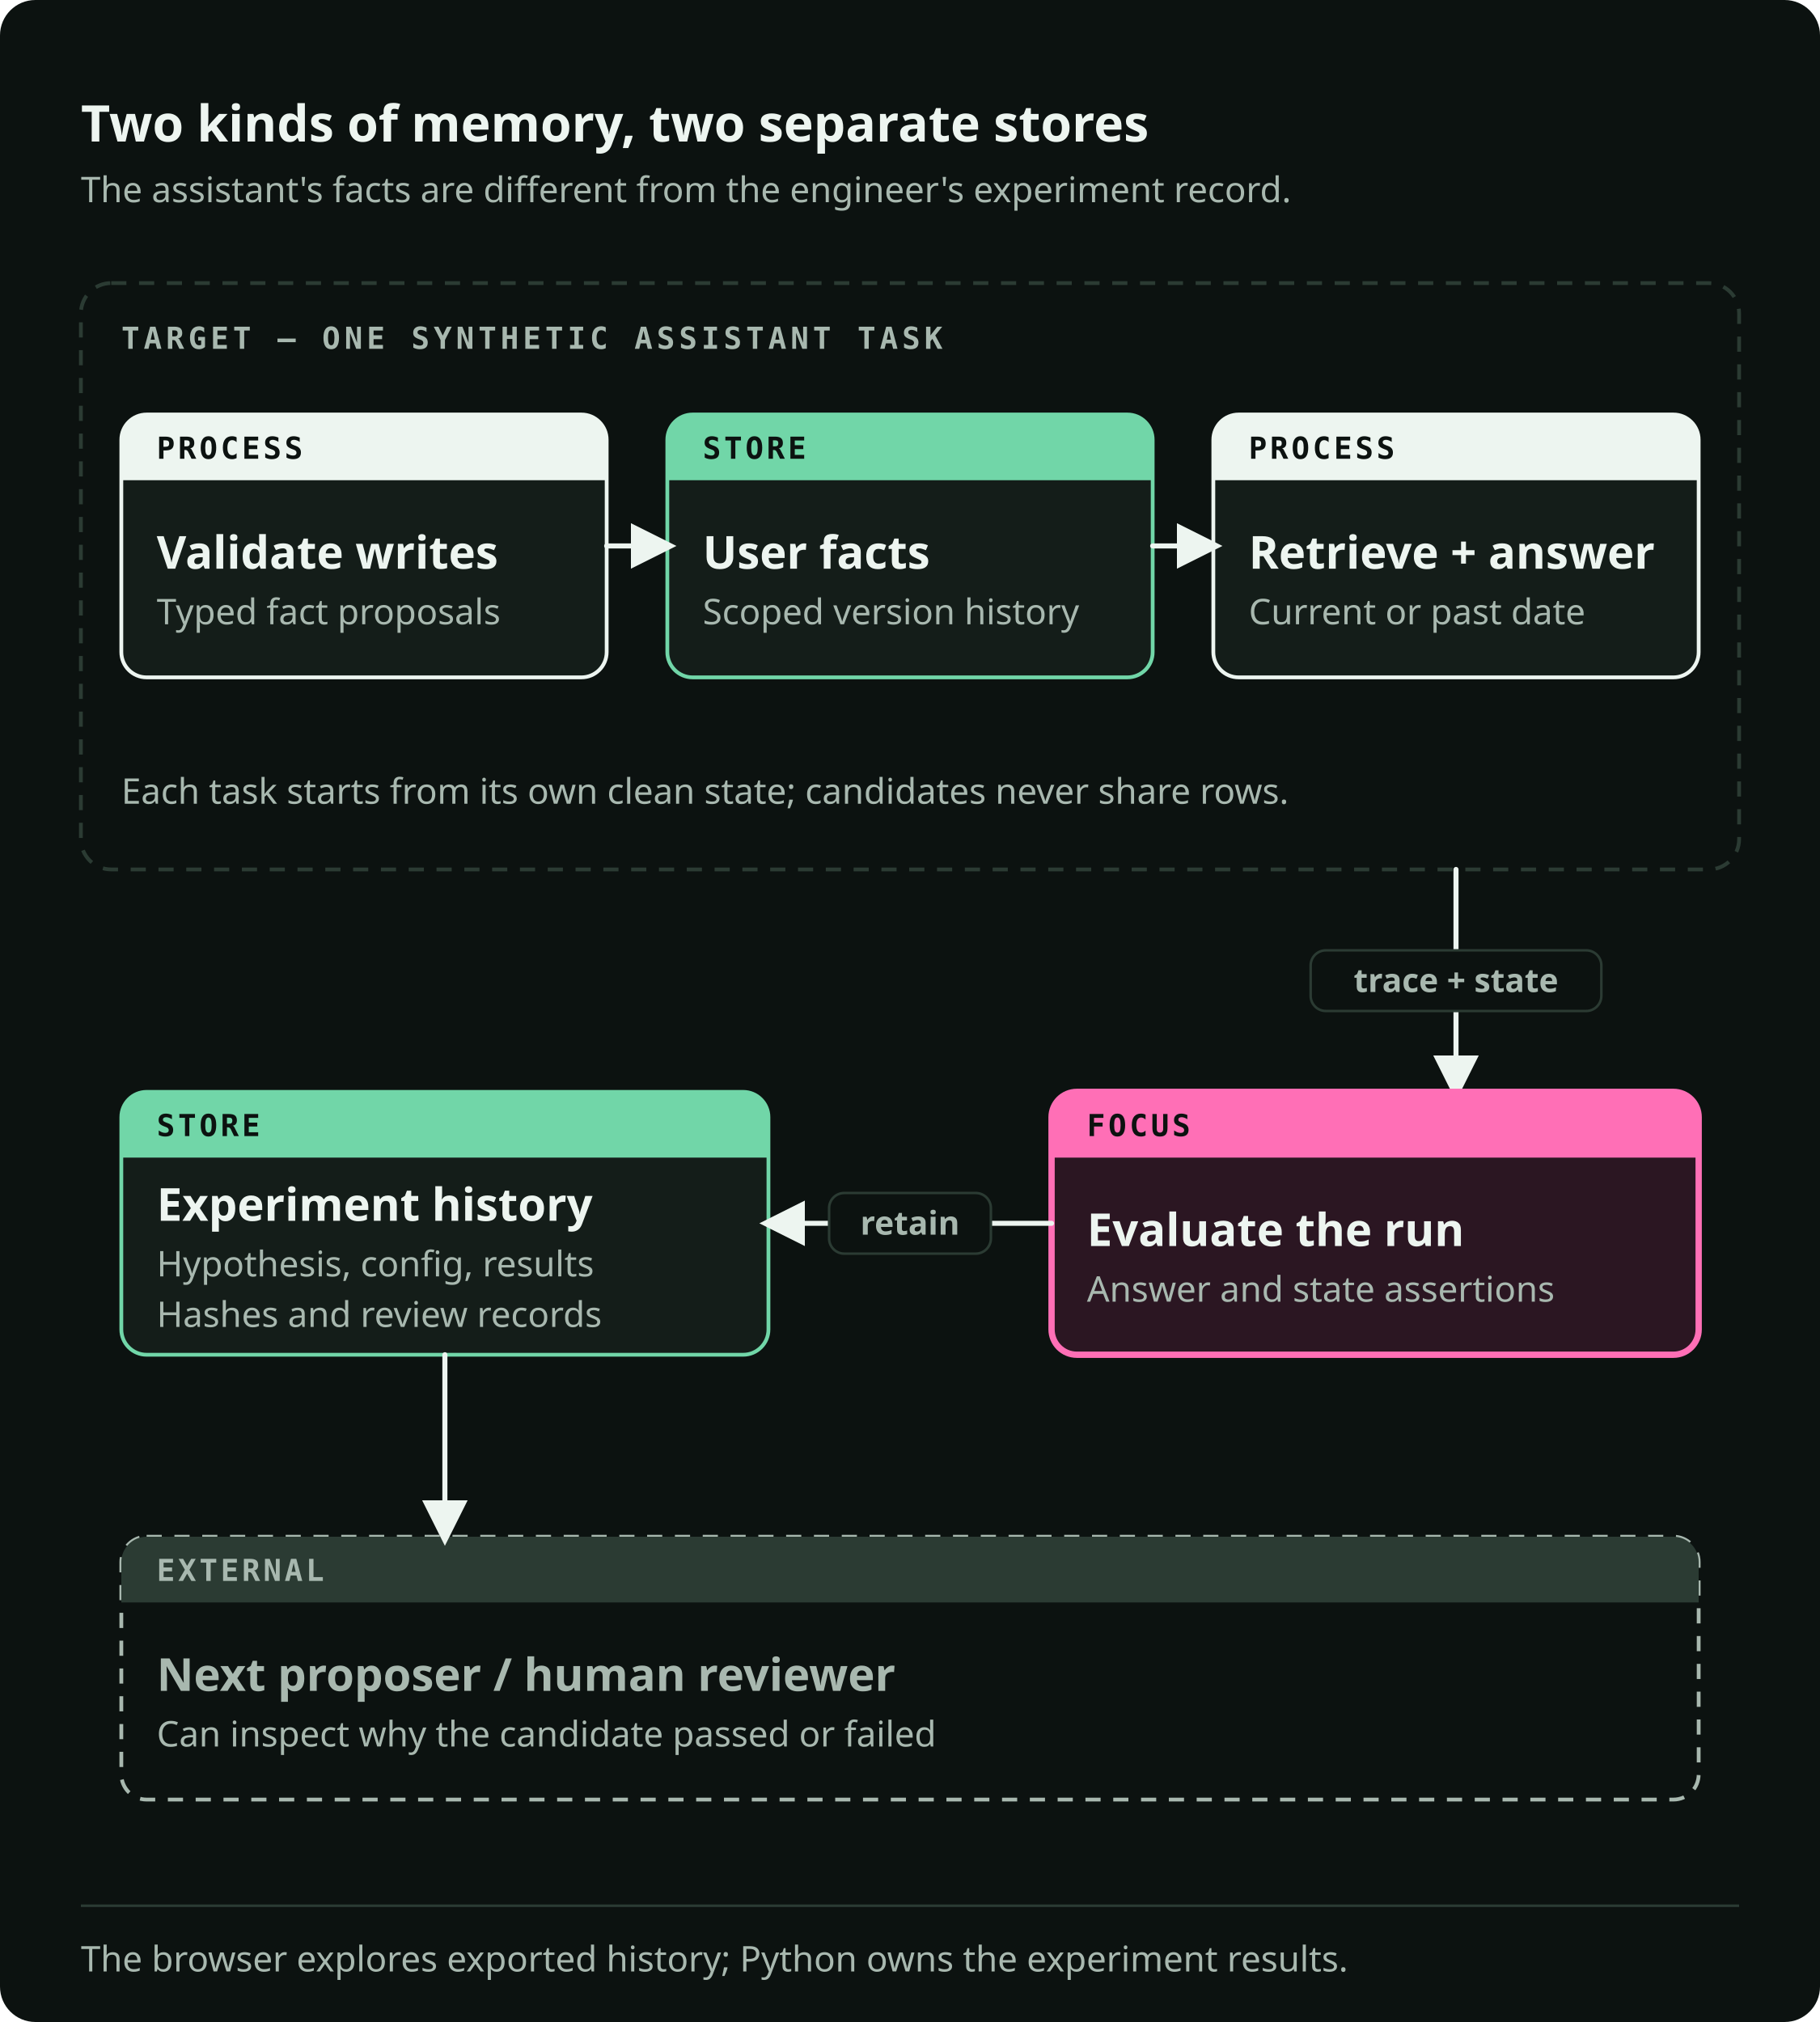
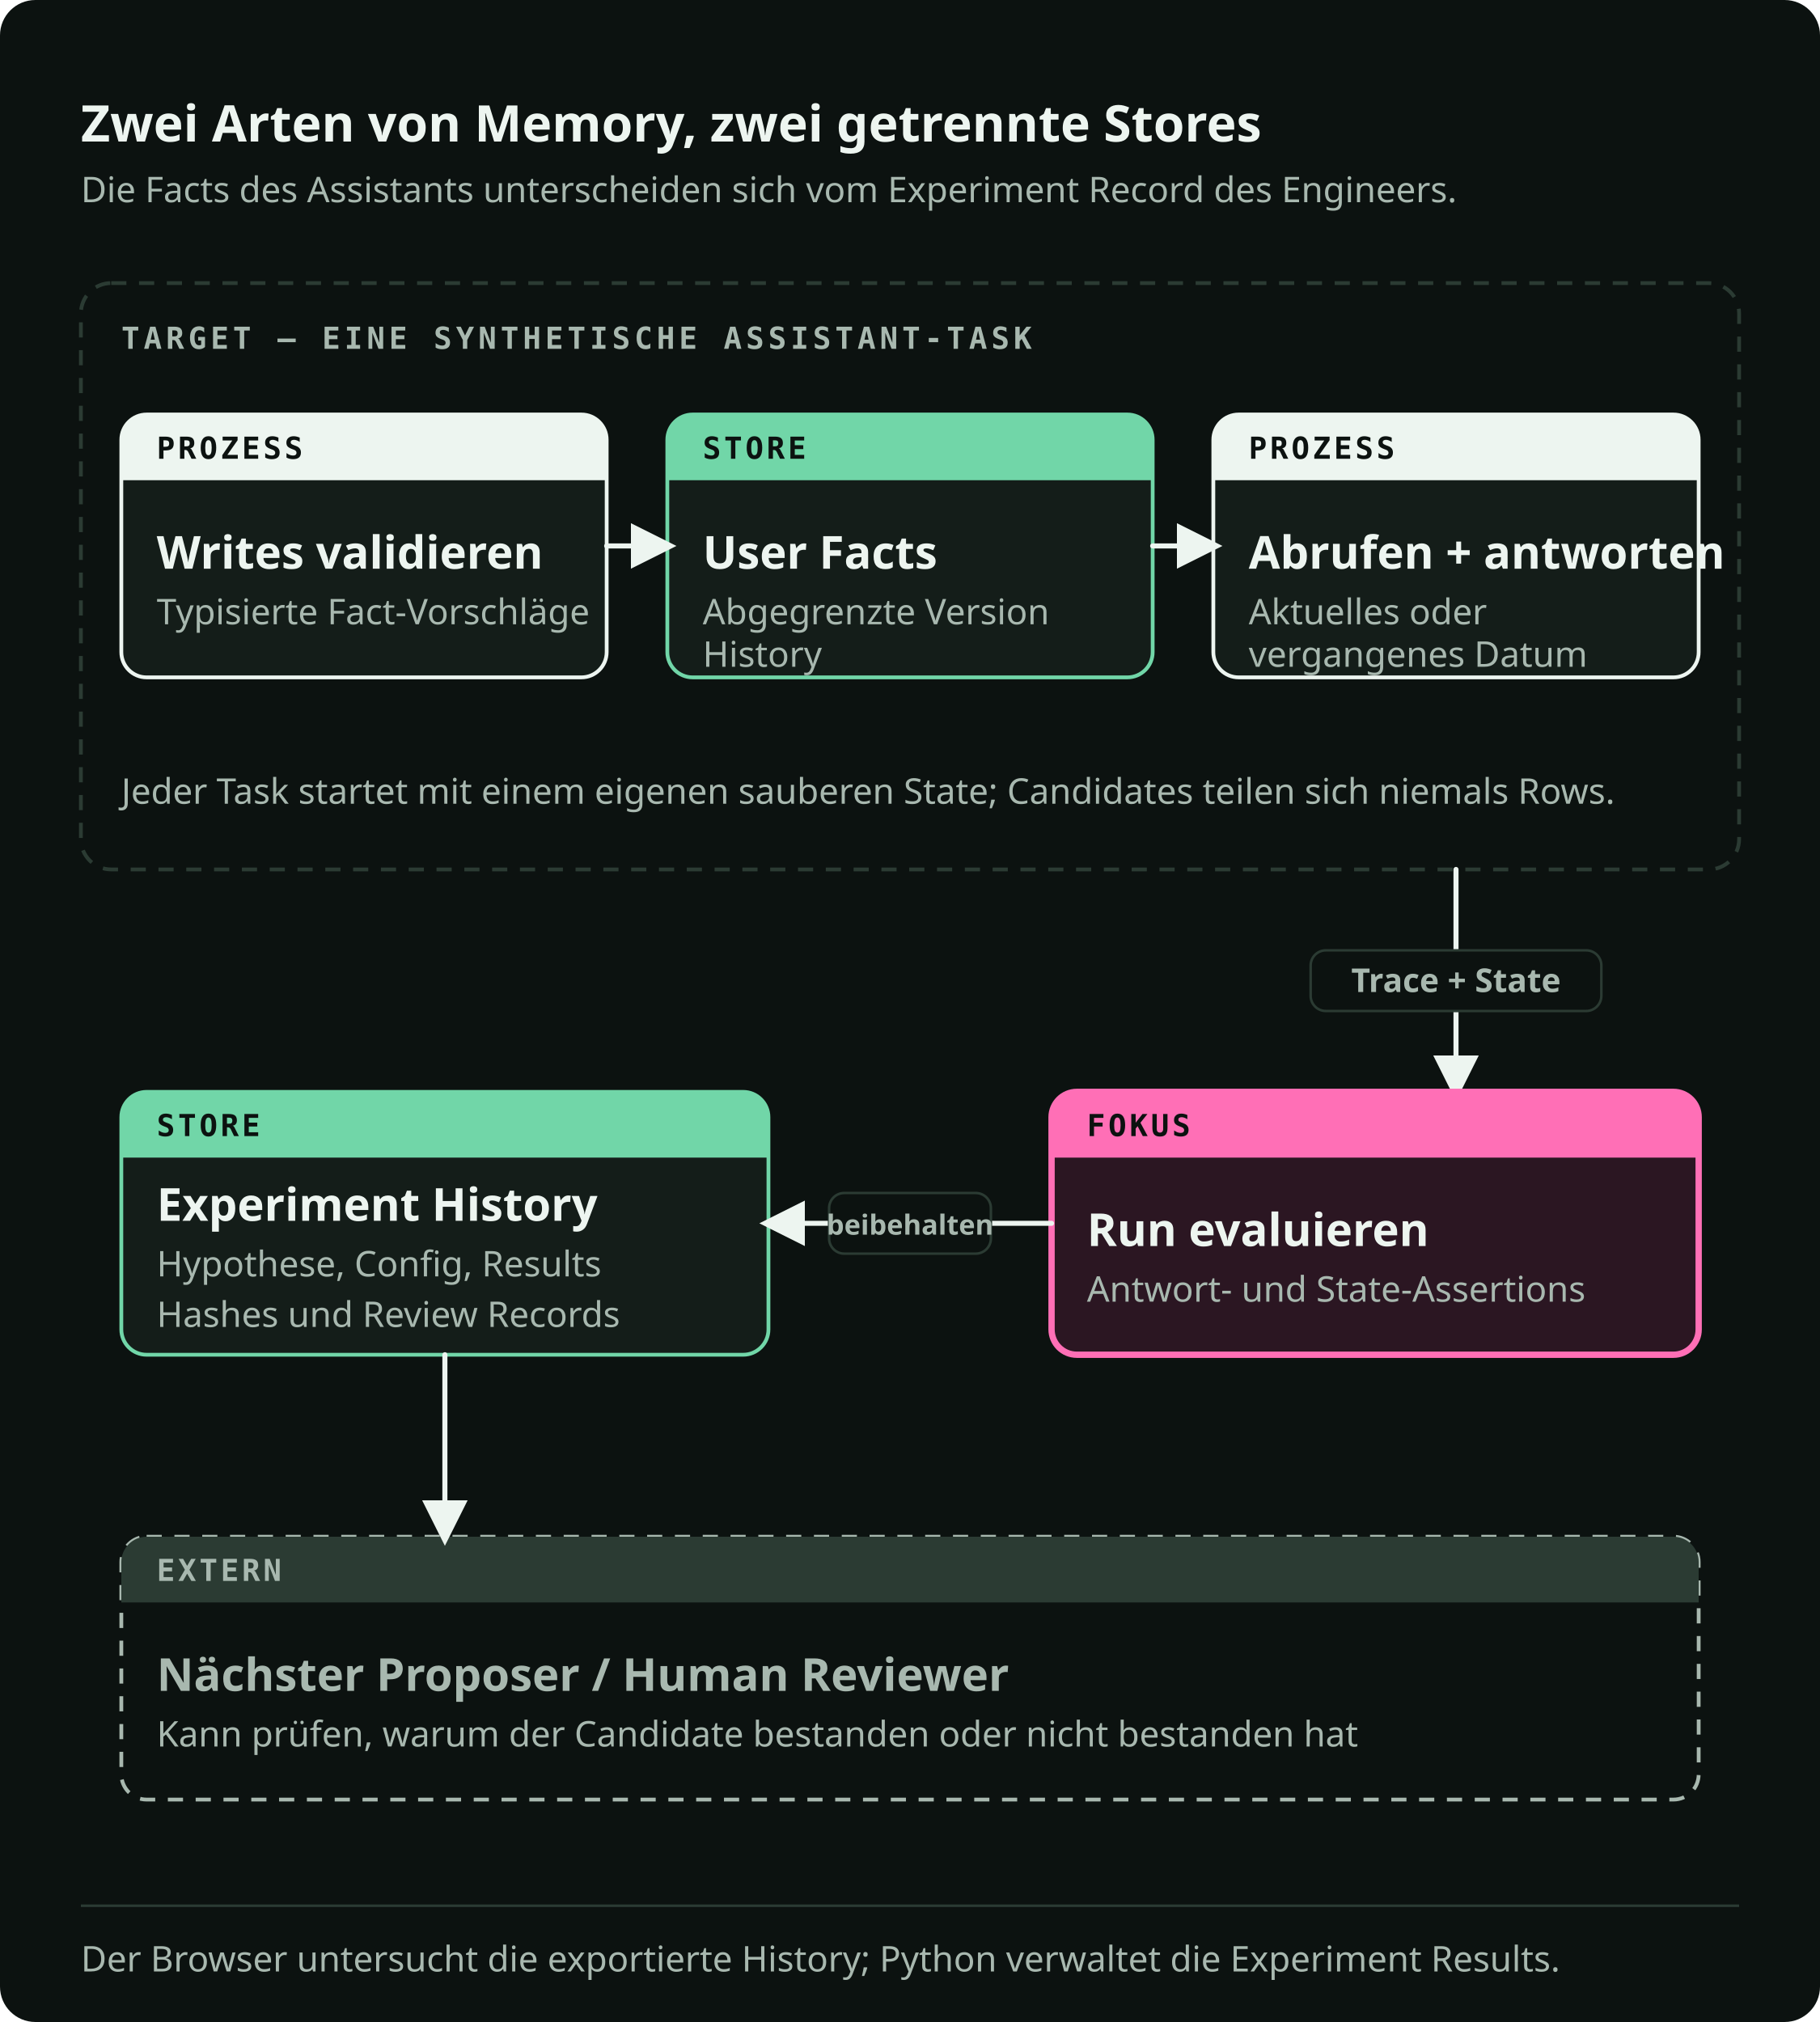
<svg xmlns="http://www.w3.org/2000/svg" viewBox="0 0 720 800" role="img" preserveAspectRatio="xMidYMid meet" data-visual-system="byte-diagram-v2" data-direction="B" data-theme="dark" aria-labelledby="two-memories-title two-memories-desc" shape-rendering="geometricPrecision" text-rendering="geometricPrecision">
  <style data-visual-system="byte-diagram-v2">* { animation: none !important; }</style>
  <defs>
    <marker id="two-memories-arrow-flow" viewBox="0 0 10 10" refX="8" refY="5" markerWidth="9" markerHeight="9" orient="auto-start-reverse">
      <path d="M0 0 10 5 0 10Z" fill="#EDF5F0" />
    </marker>
    <marker id="two-memories-arrow-fail" viewBox="0 0 10 10" refX="8" refY="5" markerWidth="9" markerHeight="9" orient="auto-start-reverse">
      <path d="M0 0 10 5 0 10Z" fill="#FF6FB6" />
    </marker>
  </defs>
  <rect width="720" height="800" rx="14" fill="#0C1210" />
-   <text x="32" y="56" font-family="Space Grotesk, IBM Plex Sans, ui-sans-serif, system-ui, sans-serif" font-size="20" font-weight="700" fill="#EDF5F0">Two kinds of memory, two separate stores</text>
-   <text x="32" y="80" font-family="IBM Plex Sans, ui-sans-serif, system-ui, sans-serif" font-size="14" font-weight="400" fill="#A8B8AF">The assistant's facts are different from the engineer's experiment record.</text>
+   <text x="32" y="56" font-family="Space Grotesk, IBM Plex Sans, ui-sans-serif, system-ui, sans-serif" font-size="20" font-weight="700" fill="#EDF5F0">Zwei Arten von Memory, zwei getrennte Stores</text>
+   <text x="32" y="80" font-family="IBM Plex Sans, ui-sans-serif, system-ui, sans-serif" font-size="14" font-weight="400" fill="#A8B8AF">Die Facts des Assistants unterscheiden sich vom Experiment Record des Engineers.</text>
  <rect x="32" y="112" width="656" height="232" rx="12" fill="none" stroke="#2B3B33" stroke-width="1.5" stroke-dasharray="6 5" />
-   <text x="48" y="138" font-family="IBM Plex Mono, ui-monospace, SFMono-Regular, Menlo, monospace" font-size="12" font-weight="600" fill="#A8B8AF" letter-spacing="1.6">TARGET — ONE SYNTHETIC ASSISTANT TASK</text>
+   <text x="48" y="138" font-family="IBM Plex Mono, ui-monospace, SFMono-Regular, Menlo, monospace" font-size="12" font-weight="600" fill="#A8B8AF" letter-spacing="1.6">TARGET — EINE SYNTHETISCHE ASSISTANT-TASK</text>
  <path d="M58 164h172a10 10 0 0 1 10 10v84a10 10 0 0 1 -10 10h-172a10 10 0 0 1 -10 -10v-84a10 10 0 0 1 10 -10Z" fill="#141D19" stroke="#EDF5F0" stroke-width="1.5" />
  <path d="M58 164h172a10 10 0 0 1 10 10v16a0 0 0 0 1 -0 0h-192a0 0 0 0 1 -0 -0v-16a10 10 0 0 1 10 -10Z" fill="#EDF5F0" />
-   <text x="62" y="181.5" font-family="IBM Plex Mono, ui-monospace, SFMono-Regular, Menlo, monospace" font-size="12" font-weight="600" fill="#0C1210" letter-spacing="1.2">PROCESS</text>
-   <text x="62" y="225" font-family="Space Grotesk, IBM Plex Sans, ui-sans-serif, system-ui, sans-serif" font-size="18" font-weight="600" fill="#EDF5F0">Validate writes</text>
-   <text x="62" y="247" font-family="IBM Plex Sans, ui-sans-serif, system-ui, sans-serif" font-size="14" font-weight="400" fill="#A8B8AF">Typed fact proposals</text>
+   <text x="62" y="181.5" font-family="IBM Plex Mono, ui-monospace, SFMono-Regular, Menlo, monospace" font-size="12" font-weight="600" fill="#0C1210" letter-spacing="1.2">PROZESS</text>
+   <text x="62" y="225" font-family="Space Grotesk, IBM Plex Sans, ui-sans-serif, system-ui, sans-serif" font-size="18" font-weight="600" fill="#EDF5F0">Writes validieren</text>
+   <text x="62" y="247" font-family="IBM Plex Sans, ui-sans-serif, system-ui, sans-serif" font-size="14" font-weight="400" fill="#A8B8AF">Typisierte Fact-Vorschläge</text>
  <path d="M274 164h172a10 10 0 0 1 10 10v84a10 10 0 0 1 -10 10h-172a10 10 0 0 1 -10 -10v-84a10 10 0 0 1 10 -10Z" fill="#141D19" stroke="#71D6A8" stroke-width="1.5" />
  <path d="M274 164h172a10 10 0 0 1 10 10v16a0 0 0 0 1 -0 0h-192a0 0 0 0 1 -0 -0v-16a10 10 0 0 1 10 -10Z" fill="#71D6A8" />
  <text x="278" y="181.5" font-family="IBM Plex Mono, ui-monospace, SFMono-Regular, Menlo, monospace" font-size="12" font-weight="600" fill="#0C1210" letter-spacing="1.2">STORE</text>
-   <text x="278" y="225" font-family="Space Grotesk, IBM Plex Sans, ui-sans-serif, system-ui, sans-serif" font-size="18" font-weight="600" fill="#EDF5F0">User facts</text>
-   <text x="278" y="247" font-family="IBM Plex Sans, ui-sans-serif, system-ui, sans-serif" font-size="14" font-weight="400" fill="#A8B8AF">Scoped version history</text>
+   <text x="278" y="225" font-family="Space Grotesk, IBM Plex Sans, ui-sans-serif, system-ui, sans-serif" font-size="18" font-weight="600" fill="#EDF5F0">User Facts</text>
+   <text x="278" y="247" font-family="IBM Plex Sans, ui-sans-serif, system-ui, sans-serif" font-size="14" font-weight="400" fill="#A8B8AF">
+     <tspan x="278">Abgegrenzte Version</tspan>
+     <tspan x="278" dy="1.2em">History</tspan>
+   </text>
  <path d="M490 164h172a10 10 0 0 1 10 10v84a10 10 0 0 1 -10 10h-172a10 10 0 0 1 -10 -10v-84a10 10 0 0 1 10 -10Z" fill="#141D19" stroke="#EDF5F0" stroke-width="1.5" />
  <path d="M490 164h172a10 10 0 0 1 10 10v16a0 0 0 0 1 -0 0h-192a0 0 0 0 1 -0 -0v-16a10 10 0 0 1 10 -10Z" fill="#EDF5F0" />
-   <text x="494" y="181.5" font-family="IBM Plex Mono, ui-monospace, SFMono-Regular, Menlo, monospace" font-size="12" font-weight="600" fill="#0C1210" letter-spacing="1.2">PROCESS</text>
-   <text x="494" y="225" font-family="Space Grotesk, IBM Plex Sans, ui-sans-serif, system-ui, sans-serif" font-size="18" font-weight="600" fill="#EDF5F0">Retrieve + answer</text>
-   <text x="494" y="247" font-family="IBM Plex Sans, ui-sans-serif, system-ui, sans-serif" font-size="14" font-weight="400" fill="#A8B8AF">Current or past date</text>
+   <text x="494" y="181.5" font-family="IBM Plex Mono, ui-monospace, SFMono-Regular, Menlo, monospace" font-size="12" font-weight="600" fill="#0C1210" letter-spacing="1.2">PROZESS</text>
+   <text x="494" y="225" font-family="Space Grotesk, IBM Plex Sans, ui-sans-serif, system-ui, sans-serif" font-size="18" font-weight="600" fill="#EDF5F0">Abrufen + antworten</text>
+   <text x="494" y="247" font-family="IBM Plex Sans, ui-sans-serif, system-ui, sans-serif" font-size="14" font-weight="400" fill="#A8B8AF">
+     <tspan x="494">Aktuelles oder</tspan>
+     <tspan x="494" dy="1.2em">vergangenes Datum</tspan>
+   </text>
  <path d="M240 216h24" fill="none" stroke="#EDF5F0" stroke-width="2" stroke-linecap="round" stroke-linejoin="round" marker-end="url(#two-memories-arrow-flow)" />
  <path d="M456 216h24" fill="none" stroke="#EDF5F0" stroke-width="2" stroke-linecap="round" stroke-linejoin="round" marker-end="url(#two-memories-arrow-flow)" />
-   <text x="48" y="318" font-family="IBM Plex Sans, ui-sans-serif, system-ui, sans-serif" font-size="14" font-weight="400" fill="#A8B8AF">Each task starts from its own clean state; candidates never share rows.</text>
+   <text x="48" y="318" font-family="IBM Plex Sans, ui-sans-serif, system-ui, sans-serif" font-size="14" font-weight="400" fill="#A8B8AF">Jeder Task startet mit einem eigenen sauberen State; Candidates teilen sich niemals Rows.</text>
  <path d="M576 344v88" fill="none" stroke="#EDF5F0" stroke-width="2" stroke-linecap="round" stroke-linejoin="round" marker-end="url(#two-memories-arrow-flow)" />
  <rect x="518.5" y="376" width="115" height="24" rx="6" fill="#0C1210" stroke="#2B3B33" stroke-width="1" />
-   <text x="576" y="392.5" font-family="IBM Plex Sans, ui-sans-serif, system-ui, sans-serif" font-size="13" font-weight="600" fill="#A8B8AF" text-anchor="middle">trace + state</text>
+   <text x="576" y="392.5" font-family="IBM Plex Sans, ui-sans-serif, system-ui, sans-serif" font-size="13" font-weight="600" fill="#A8B8AF" text-anchor="middle">Trace + State</text>
  <path d="M426 432h236a10 10 0 0 1 10 10v84a10 10 0 0 1 -10 10h-236a10 10 0 0 1 -10 -10v-84a10 10 0 0 1 10 -10Z" fill="#2B1622" stroke="#FF6FB6" stroke-width="2.5" />
  <path d="M426 432h236a10 10 0 0 1 10 10v16a0 0 0 0 1 -0 0h-256a0 0 0 0 1 -0 -0v-16a10 10 0 0 1 10 -10Z" fill="#FF6FB6" />
-   <text x="430" y="449.5" font-family="IBM Plex Mono, ui-monospace, SFMono-Regular, Menlo, monospace" font-size="12" font-weight="600" fill="#0C1210" letter-spacing="1.2">FOCUS</text>
-   <text x="430" y="493" font-family="Space Grotesk, IBM Plex Sans, ui-sans-serif, system-ui, sans-serif" font-size="18" font-weight="600" fill="#EDF5F0">Evaluate the run</text>
-   <text x="430" y="515" font-family="IBM Plex Sans, ui-sans-serif, system-ui, sans-serif" font-size="14" font-weight="400" fill="#A8B8AF">Answer and state assertions</text>
+   <text x="430" y="449.5" font-family="IBM Plex Mono, ui-monospace, SFMono-Regular, Menlo, monospace" font-size="12" font-weight="600" fill="#0C1210" letter-spacing="1.2">FOKUS</text>
+   <text x="430" y="493" font-family="Space Grotesk, IBM Plex Sans, ui-sans-serif, system-ui, sans-serif" font-size="18" font-weight="600" fill="#EDF5F0">Run evaluieren</text>
+   <text x="430" y="515" font-family="IBM Plex Sans, ui-sans-serif, system-ui, sans-serif" font-size="14" font-weight="400" fill="#A8B8AF">Antwort- und State-Assertions</text>
  <path d="M58 432h236a10 10 0 0 1 10 10v84a10 10 0 0 1 -10 10h-236a10 10 0 0 1 -10 -10v-84a10 10 0 0 1 10 -10Z" fill="#141D19" stroke="#71D6A8" stroke-width="1.5" />
  <path d="M58 432h236a10 10 0 0 1 10 10v16a0 0 0 0 1 -0 0h-256a0 0 0 0 1 -0 -0v-16a10 10 0 0 1 10 -10Z" fill="#71D6A8" />
  <text x="62" y="449.5" font-family="IBM Plex Mono, ui-monospace, SFMono-Regular, Menlo, monospace" font-size="12" font-weight="600" fill="#0C1210" letter-spacing="1.2">STORE</text>
-   <text x="62" y="483" font-family="Space Grotesk, IBM Plex Sans, ui-sans-serif, system-ui, sans-serif" font-size="18" font-weight="600" fill="#EDF5F0">Experiment history</text>
-   <text x="62" y="505" font-family="IBM Plex Sans, ui-sans-serif, system-ui, sans-serif" font-size="14" font-weight="400" fill="#A8B8AF">Hypothesis, config, results</text>
-   <text x="62" y="525" font-family="IBM Plex Sans, ui-sans-serif, system-ui, sans-serif" font-size="14" font-weight="400" fill="#A8B8AF">Hashes and review records</text>
+   <text x="62" y="483" font-family="Space Grotesk, IBM Plex Sans, ui-sans-serif, system-ui, sans-serif" font-size="18" font-weight="600" fill="#EDF5F0">Experiment History</text>
+   <text x="62" y="505" font-family="IBM Plex Sans, ui-sans-serif, system-ui, sans-serif" font-size="14" font-weight="400" fill="#A8B8AF">Hypothese, Config, Results</text>
+   <text x="62" y="525" font-family="IBM Plex Sans, ui-sans-serif, system-ui, sans-serif" font-size="14" font-weight="400" fill="#A8B8AF">Hashes und Review Records</text>
  <path d="M416 484H304" fill="none" stroke="#EDF5F0" stroke-width="2" stroke-linecap="round" stroke-linejoin="round" marker-end="url(#two-memories-arrow-flow)" />
  <rect x="328" y="472" width="64" height="24" rx="6" fill="#0C1210" stroke="#2B3B33" stroke-width="1" />
-   <text x="360" y="488.5" font-family="IBM Plex Sans, ui-sans-serif, system-ui, sans-serif" font-size="13" font-weight="600" fill="#A8B8AF" text-anchor="middle">retain</text>
+   <text x="360" y="488.5" font-family="IBM Plex Sans, ui-sans-serif, system-ui, sans-serif" font-size="13" font-weight="600" fill="#A8B8AF" text-anchor="middle" style="font-size: 11px;">beibehalten</text>
  <path d="M58 608h604a10 10 0 0 1 10 10v84a10 10 0 0 1 -10 10h-604a10 10 0 0 1 -10 -10v-84a10 10 0 0 1 10 -10Z" fill="#0C1210" stroke="#A8B8AF" stroke-width="1.5" stroke-dasharray="6 5" />
  <path d="M58 608h604a10 10 0 0 1 10 10v16a0 0 0 0 1 -0 0h-624a0 0 0 0 1 -0 -0v-16a10 10 0 0 1 10 -10Z" fill="#2B3B33" />
-   <text x="62" y="625.5" font-family="IBM Plex Mono, ui-monospace, SFMono-Regular, Menlo, monospace" font-size="12" font-weight="600" fill="#A8B8AF" letter-spacing="1.2">EXTERNAL</text>
-   <text x="62" y="669" font-family="Space Grotesk, IBM Plex Sans, ui-sans-serif, system-ui, sans-serif" font-size="18" font-weight="600" fill="#A8B8AF">Next proposer / human reviewer</text>
-   <text x="62" y="691" font-family="IBM Plex Sans, ui-sans-serif, system-ui, sans-serif" font-size="14" font-weight="400" fill="#A8B8AF">Can inspect why the candidate passed or failed</text>
+   <text x="62" y="625.5" font-family="IBM Plex Mono, ui-monospace, SFMono-Regular, Menlo, monospace" font-size="12" font-weight="600" fill="#A8B8AF" letter-spacing="1.2">EXTERN</text>
+   <text x="62" y="669" font-family="Space Grotesk, IBM Plex Sans, ui-sans-serif, system-ui, sans-serif" font-size="18" font-weight="600" fill="#A8B8AF">Nächster Proposer / Human Reviewer</text>
+   <text x="62" y="691" font-family="IBM Plex Sans, ui-sans-serif, system-ui, sans-serif" font-size="14" font-weight="400" fill="#A8B8AF">Kann prüfen, warum der Candidate bestanden oder nicht bestanden hat</text>
  <path d="M176 536v72" fill="none" stroke="#EDF5F0" stroke-width="2" stroke-linecap="round" stroke-linejoin="round" marker-end="url(#two-memories-arrow-flow)" />
  <path d="M32 754h656" stroke="#2B3B33" stroke-width="1" />
-   <text x="32" y="780" font-family="IBM Plex Sans, ui-sans-serif, system-ui, sans-serif" font-size="14" font-weight="400" fill="#A8B8AF">The browser explores exported history; Python owns the experiment results.</text>
+   <text x="32" y="780" font-family="IBM Plex Sans, ui-sans-serif, system-ui, sans-serif" font-size="14" font-weight="400" fill="#A8B8AF">Der Browser untersucht die exportierte History; Python verwaltet die Experiment Results.</text>
</svg>
